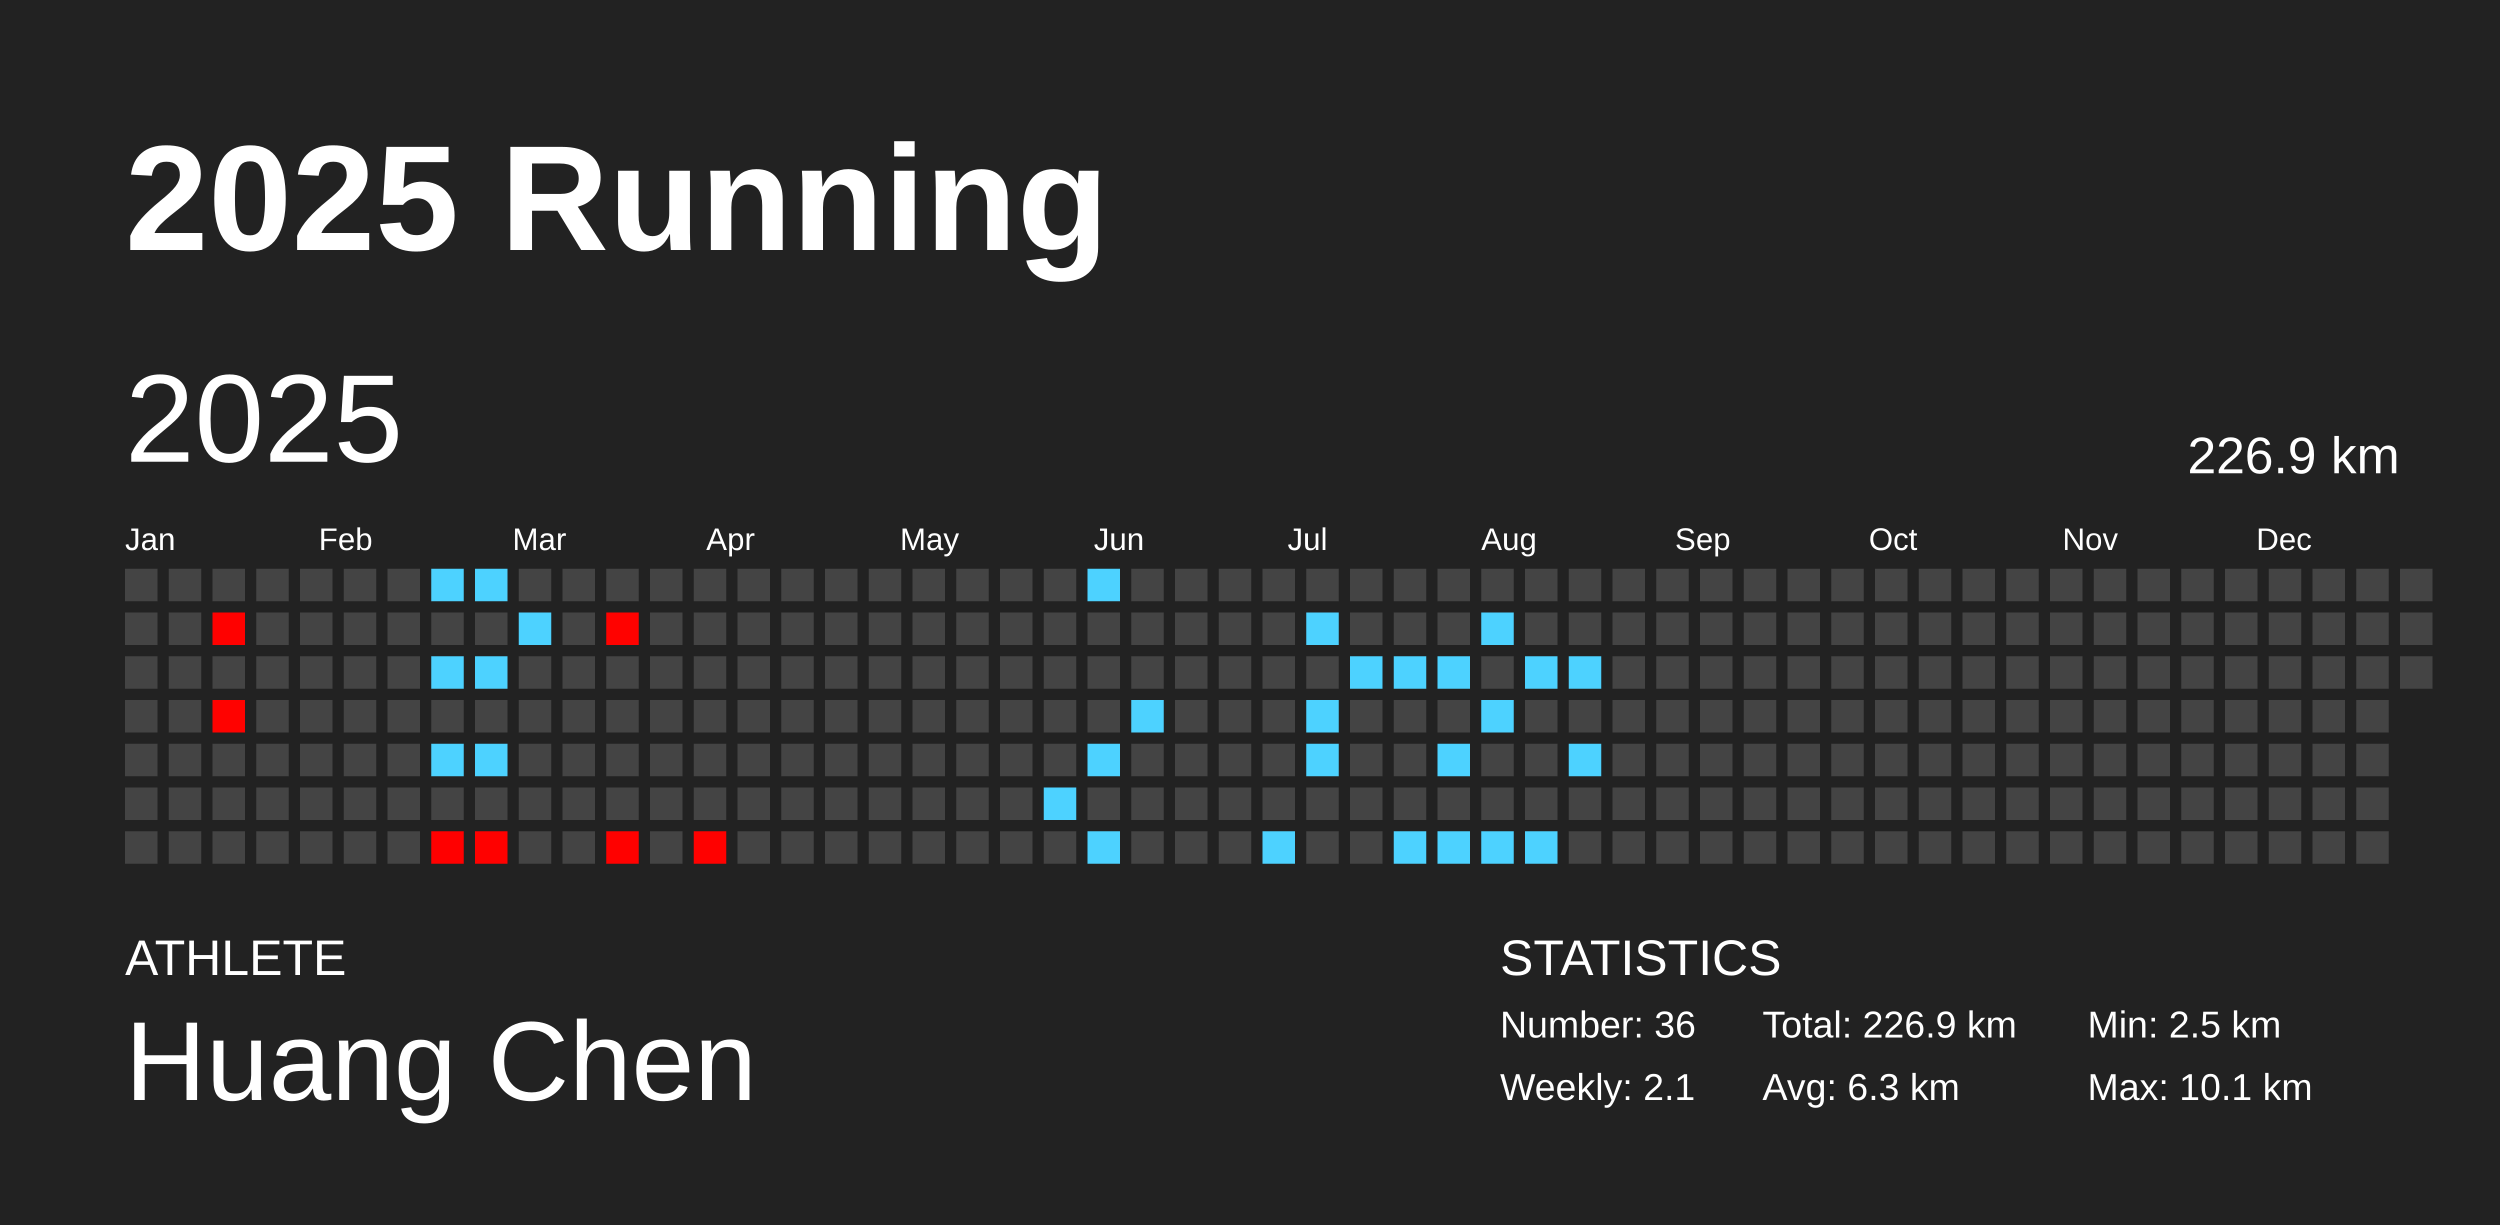
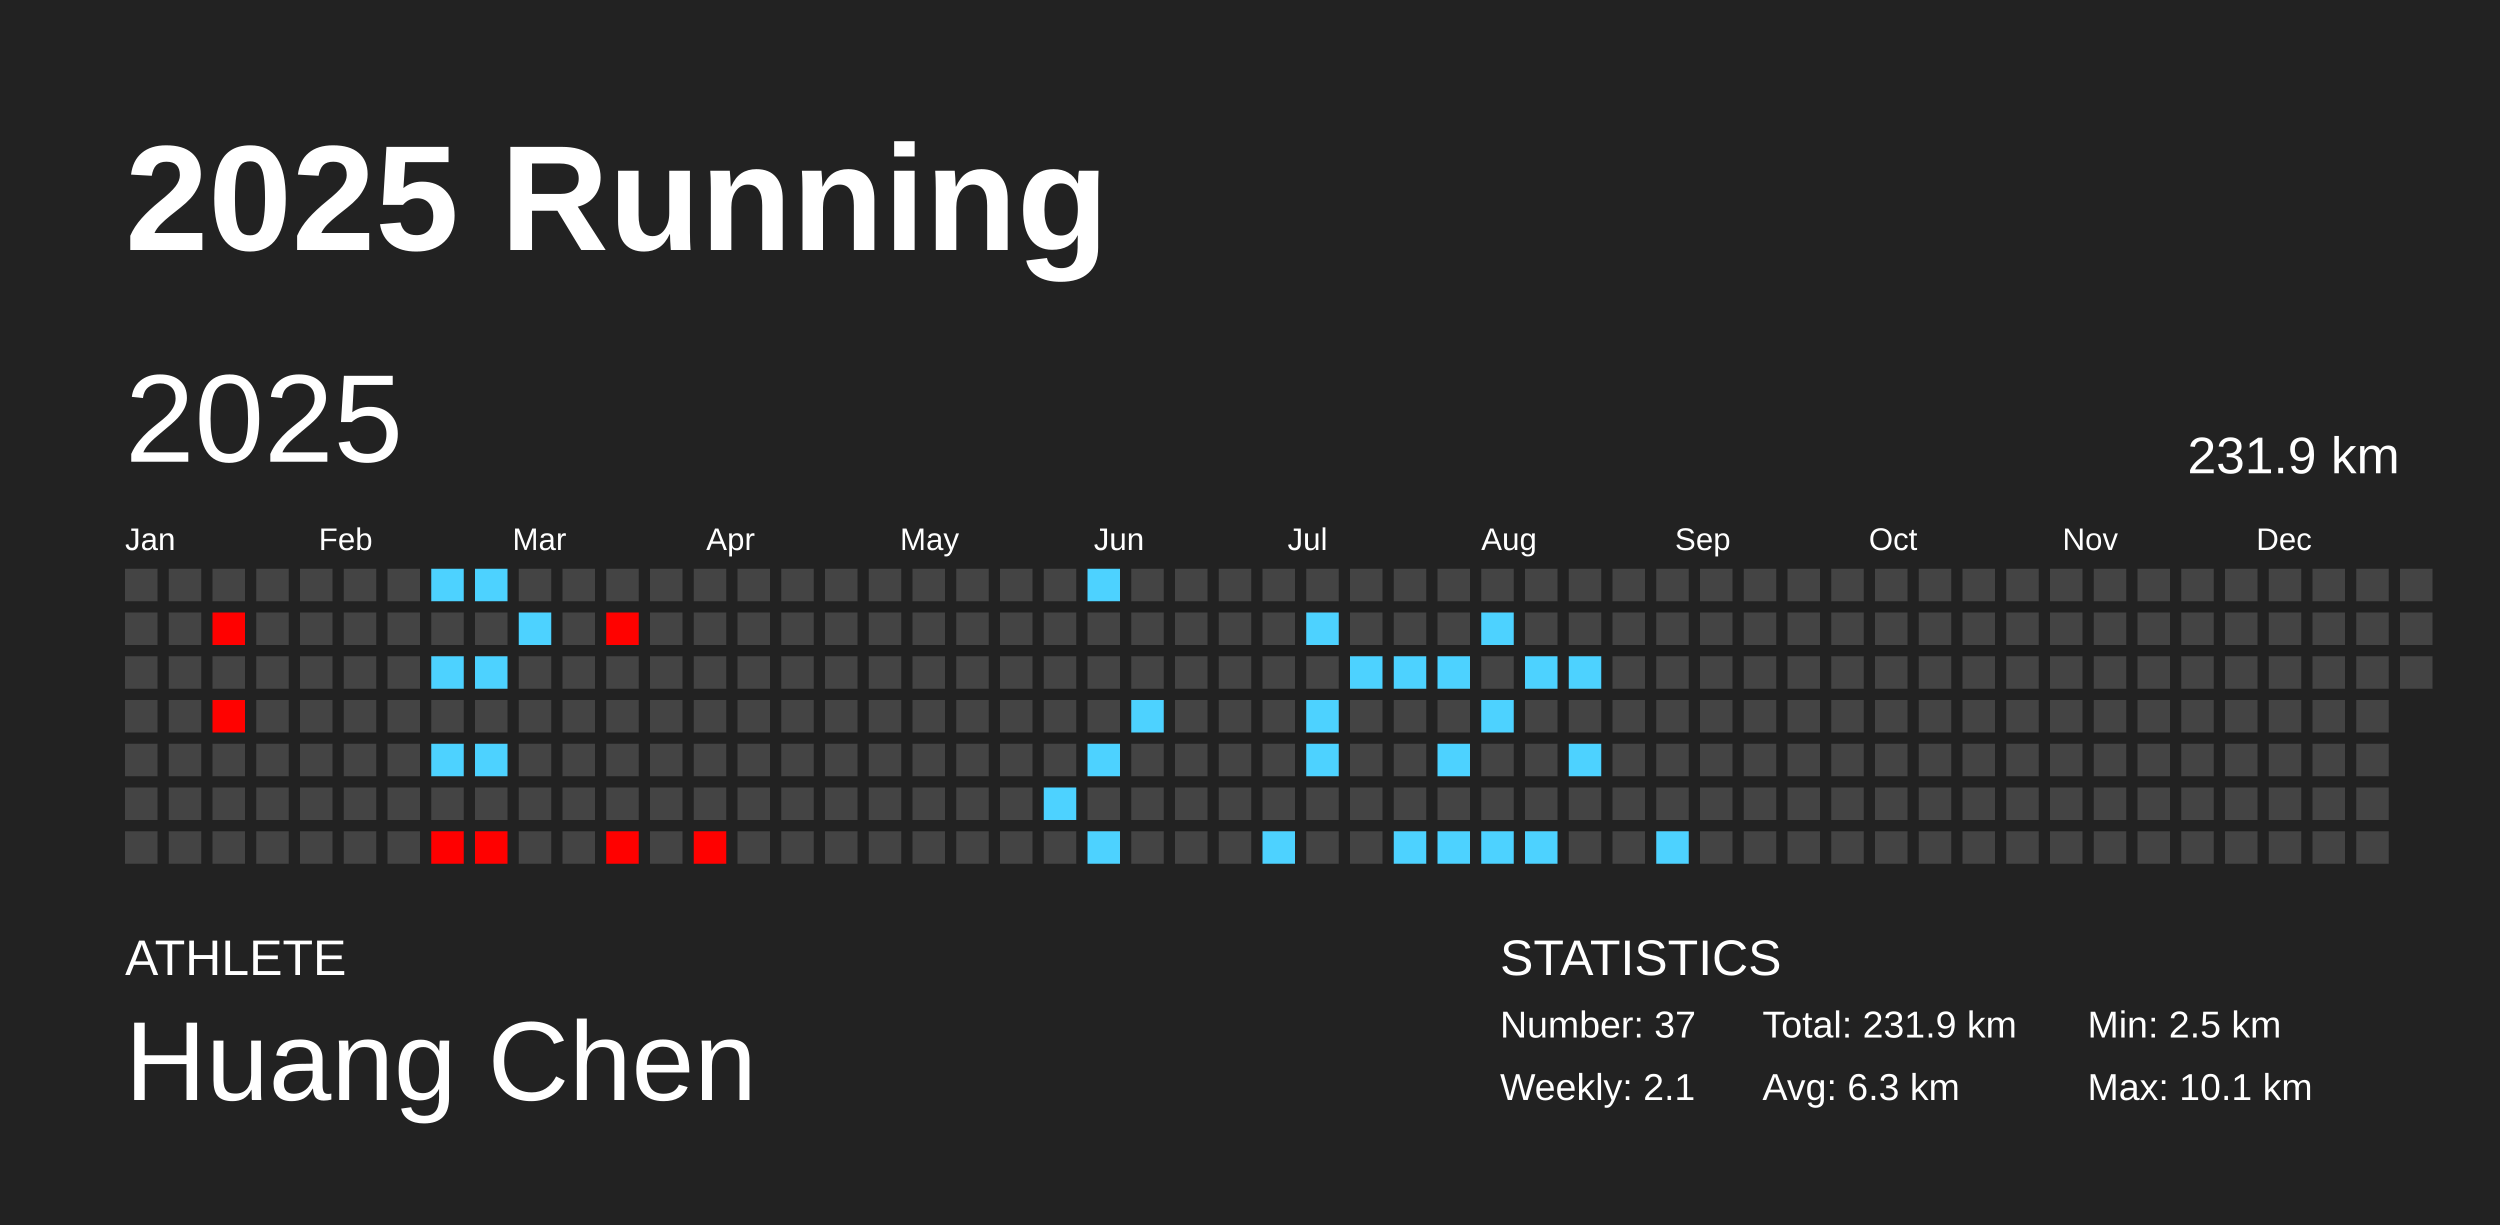
<svg xmlns="http://www.w3.org/2000/svg" baseProfile="full" height="98mm" version="1.1" viewBox="0,0,200,98" width="200mm">
  <defs />
  <rect fill="#222222" height="98" width="200" x="0" y="0" />
  <text fill="#FFFFFF" style="font-size:12px; font-family:Arial; font-weight:bold;" x="10" y="20">2025 Running</text>
  <text fill="#FFFFFF" style="font-size:4px; font-family:Arial" x="10" y="78">ATHLETE</text>
  <text fill="#FFFFFF" style="font-size:9px; font-family:Arial" x="10" y="88">Huang Chen</text>
  <text fill="#FFFFFF" style="font-size:4px; font-family:Arial" x="120" y="78">STATISTICS</text>
-   <text fill="#FFFFFF" style="font-size:3px; font-family:Arial" x="120" y="83">Number: 36</text>
+   <text fill="#FFFFFF" style="font-size:3px; font-family:Arial" x="120" y="83">Number: 37</text>
  <text fill="#FFFFFF" style="font-size:3px; font-family:Arial" x="120" y="88">Weekly: 2.1</text>
-   <text fill="#FFFFFF" style="font-size:3px; font-family:Arial" x="141" y="83">Total: 226.9 km</text>
+   <text fill="#FFFFFF" style="font-size:3px; font-family:Arial" x="141" y="83">Total: 231.9 km</text>
  <text fill="#FFFFFF" style="font-size:3px; font-family:Arial" x="141" y="88">Avg: 6.3 km</text>
  <text fill="#FFFFFF" style="font-size:3px; font-family:Arial" x="167" y="83">Min: 2.5 km</text>
  <text fill="#FFFFFF" style="font-size:3px; font-family:Arial" x="167" y="88">Max: 10.1 km</text>
  <text dominant-baseline="hanging" fill="#FFFFFF" style="font-size:10.0px; font-family:Arial;" x="10" y="30">2025</text>
-   <text dominant-baseline="hanging" fill="#FFFFFF" style="font-size:4.125px; font-family:Arial;" x="175" y="35">226.9 km</text>
+   <text dominant-baseline="hanging" fill="#FFFFFF" style="font-size:4.125px; font-family:Arial;" x="175" y="35">231.9 km</text>
  <text fill="#FFFFFF" style="font-size:2.5px; font-family:Arial" x="10.0" y="44">Jan</text>
  <text fill="#FFFFFF" style="font-size:2.5px; font-family:Arial" x="25.5" y="44">Feb</text>
  <text fill="#FFFFFF" style="font-size:2.5px; font-family:Arial" x="41.0" y="44">Mar</text>
  <text fill="#FFFFFF" style="font-size:2.5px; font-family:Arial" x="56.5" y="44">Apr</text>
  <text fill="#FFFFFF" style="font-size:2.5px; font-family:Arial" x="72.0" y="44">May</text>
  <text fill="#FFFFFF" style="font-size:2.5px; font-family:Arial" x="87.5" y="44">Jun</text>
  <text fill="#FFFFFF" style="font-size:2.5px; font-family:Arial" x="103.0" y="44">Jul</text>
  <text fill="#FFFFFF" style="font-size:2.5px; font-family:Arial" x="118.5" y="44">Aug</text>
  <text fill="#FFFFFF" style="font-size:2.5px; font-family:Arial" x="134.0" y="44">Sep</text>
  <text fill="#FFFFFF" style="font-size:2.5px; font-family:Arial" x="149.5" y="44">Oct</text>
  <text fill="#FFFFFF" style="font-size:2.5px; font-family:Arial" x="165.0" y="44">Nov</text>
  <text fill="#FFFFFF" style="font-size:2.5px; font-family:Arial" x="180.5" y="44">Dec</text>
  <rect fill="#444444" height="2.6" width="2.6" x="10.0" y="45.5" />
  <rect fill="#444444" height="2.6" width="2.6" x="10.0" y="49.0" />
  <rect fill="#444444" height="2.6" width="2.6" x="10.0" y="52.5" />
  <rect fill="#444444" height="2.6" width="2.6" x="10.0" y="56.0" />
  <rect fill="#444444" height="2.6" width="2.6" x="10.0" y="59.5" />
  <rect fill="#444444" height="2.6" width="2.6" x="10.0" y="63.0" />
  <rect fill="#444444" height="2.6" width="2.6" x="10.0" y="66.5" />
  <rect fill="#444444" height="2.6" width="2.6" x="13.5" y="45.5" />
  <rect fill="#444444" height="2.6" width="2.6" x="13.5" y="49.0" />
  <rect fill="#444444" height="2.6" width="2.6" x="13.5" y="52.5" />
  <rect fill="#444444" height="2.6" width="2.6" x="13.5" y="56.0" />
  <rect fill="#444444" height="2.6" width="2.6" x="13.5" y="59.5" />
  <rect fill="#444444" height="2.6" width="2.6" x="13.5" y="63.0" />
  <rect fill="#444444" height="2.6" width="2.6" x="13.5" y="66.5" />
  <rect fill="#444444" height="2.6" width="2.6" x="17.0" y="45.5" />
  <rect fill="#ff0100" height="2.6" width="2.6" x="17.0" y="49.0" />
  <rect fill="#444444" height="2.6" width="2.6" x="17.0" y="52.5" />
  <rect fill="#ff0200" height="2.6" width="2.6" x="17.0" y="56.0" />
  <rect fill="#444444" height="2.6" width="2.6" x="17.0" y="59.5" />
  <rect fill="#444444" height="2.6" width="2.6" x="17.0" y="63.0" />
  <rect fill="#444444" height="2.6" width="2.6" x="17.0" y="66.5" />
  <rect fill="#444444" height="2.6" width="2.6" x="20.5" y="45.5" />
  <rect fill="#444444" height="2.6" width="2.6" x="20.5" y="49.0" />
  <rect fill="#444444" height="2.6" width="2.6" x="20.5" y="52.5" />
  <rect fill="#444444" height="2.6" width="2.6" x="20.5" y="56.0" />
  <rect fill="#444444" height="2.6" width="2.6" x="20.5" y="59.5" />
  <rect fill="#444444" height="2.6" width="2.6" x="20.5" y="63.0" />
  <rect fill="#444444" height="2.6" width="2.6" x="20.5" y="66.5" />
  <rect fill="#444444" height="2.6" width="2.6" x="24.0" y="45.5" />
  <rect fill="#444444" height="2.6" width="2.6" x="24.0" y="49.0" />
  <rect fill="#444444" height="2.6" width="2.6" x="24.0" y="52.5" />
  <rect fill="#444444" height="2.6" width="2.6" x="24.0" y="56.0" />
  <rect fill="#444444" height="2.6" width="2.6" x="24.0" y="59.5" />
  <rect fill="#444444" height="2.6" width="2.6" x="24.0" y="63.0" />
  <rect fill="#444444" height="2.6" width="2.6" x="24.0" y="66.5" />
  <rect fill="#444444" height="2.6" width="2.6" x="27.5" y="45.5" />
  <rect fill="#444444" height="2.6" width="2.6" x="27.5" y="49.0" />
  <rect fill="#444444" height="2.6" width="2.6" x="27.5" y="52.5" />
  <rect fill="#444444" height="2.6" width="2.6" x="27.5" y="56.0" />
  <rect fill="#444444" height="2.6" width="2.6" x="27.5" y="59.5" />
  <rect fill="#444444" height="2.6" width="2.6" x="27.5" y="63.0" />
  <rect fill="#444444" height="2.6" width="2.6" x="27.5" y="66.5" />
  <rect fill="#444444" height="2.6" width="2.6" x="31.0" y="45.5" />
  <rect fill="#444444" height="2.6" width="2.6" x="31.0" y="49.0" />
  <rect fill="#444444" height="2.6" width="2.6" x="31.0" y="52.5" />
  <rect fill="#444444" height="2.6" width="2.6" x="31.0" y="56.0" />
  <rect fill="#444444" height="2.6" width="2.6" x="31.0" y="59.5" />
  <rect fill="#444444" height="2.6" width="2.6" x="31.0" y="63.0" />
  <rect fill="#444444" height="2.6" width="2.6" x="31.0" y="66.5" />
  <rect fill="#4dd2ff" height="2.6" width="2.6" x="34.5" y="45.5" />
  <rect fill="#444444" height="2.6" width="2.6" x="34.5" y="49.0" />
  <rect fill="#4dd2ff" height="2.6" width="2.6" x="34.5" y="52.5" />
  <rect fill="#444444" height="2.6" width="2.6" x="34.5" y="56.0" />
  <rect fill="#4dd2ff" height="2.6" width="2.6" x="34.5" y="59.5" />
  <rect fill="#444444" height="2.6" width="2.6" x="34.5" y="63.0" />
  <rect fill="#ff0000" height="2.6" width="2.6" x="34.5" y="66.5" />
  <rect fill="#4dd2ff" height="2.6" width="2.6" x="38.0" y="45.5" />
  <rect fill="#444444" height="2.6" width="2.6" x="38.0" y="49.0" />
  <rect fill="#4dd2ff" height="2.6" width="2.6" x="38.0" y="52.5" />
  <rect fill="#444444" height="2.6" width="2.6" x="38.0" y="56.0" />
  <rect fill="#4dd2ff" height="2.6" width="2.6" x="38.0" y="59.5" />
  <rect fill="#444444" height="2.6" width="2.6" x="38.0" y="63.0" />
  <rect fill="#ff0100" height="2.6" width="2.6" x="38.0" y="66.5" />
  <rect fill="#444444" height="2.6" width="2.6" x="41.5" y="45.5" />
  <rect fill="#4dd2ff" height="2.6" width="2.6" x="41.5" y="49.0" />
  <rect fill="#444444" height="2.6" width="2.6" x="41.5" y="52.5" />
  <rect fill="#444444" height="2.6" width="2.6" x="41.5" y="56.0" />
  <rect fill="#444444" height="2.6" width="2.6" x="41.5" y="59.5" />
  <rect fill="#444444" height="2.6" width="2.6" x="41.5" y="63.0" />
  <rect fill="#444444" height="2.6" width="2.6" x="41.5" y="66.5" />
  <rect fill="#444444" height="2.6" width="2.6" x="45.0" y="45.5" />
  <rect fill="#444444" height="2.6" width="2.6" x="45.0" y="49.0" />
  <rect fill="#444444" height="2.6" width="2.6" x="45.0" y="52.5" />
  <rect fill="#444444" height="2.6" width="2.6" x="45.0" y="56.0" />
  <rect fill="#444444" height="2.6" width="2.6" x="45.0" y="59.5" />
  <rect fill="#444444" height="2.6" width="2.6" x="45.0" y="63.0" />
  <rect fill="#444444" height="2.6" width="2.6" x="45.0" y="66.5" />
  <rect fill="#444444" height="2.6" width="2.6" x="48.5" y="45.5" />
  <rect fill="#ff0200" height="2.6" width="2.6" x="48.5" y="49.0" />
  <rect fill="#444444" height="2.6" width="2.6" x="48.5" y="52.5" />
  <rect fill="#444444" height="2.6" width="2.6" x="48.5" y="56.0" />
  <rect fill="#444444" height="2.6" width="2.6" x="48.5" y="59.5" />
  <rect fill="#444444" height="2.6" width="2.6" x="48.5" y="63.0" />
  <rect fill="#ff0100" height="2.6" width="2.6" x="48.5" y="66.5" />
  <rect fill="#444444" height="2.6" width="2.6" x="52.0" y="45.5" />
  <rect fill="#444444" height="2.6" width="2.6" x="52.0" y="49.0" />
  <rect fill="#444444" height="2.6" width="2.6" x="52.0" y="52.5" />
  <rect fill="#444444" height="2.6" width="2.6" x="52.0" y="56.0" />
  <rect fill="#444444" height="2.6" width="2.6" x="52.0" y="59.5" />
  <rect fill="#444444" height="2.6" width="2.6" x="52.0" y="63.0" />
  <rect fill="#444444" height="2.6" width="2.6" x="52.0" y="66.5" />
  <rect fill="#444444" height="2.6" width="2.6" x="55.5" y="45.5" />
  <rect fill="#444444" height="2.6" width="2.6" x="55.5" y="49.0" />
  <rect fill="#444444" height="2.6" width="2.6" x="55.5" y="52.5" />
  <rect fill="#444444" height="2.6" width="2.6" x="55.5" y="56.0" />
  <rect fill="#444444" height="2.6" width="2.6" x="55.5" y="59.5" />
  <rect fill="#444444" height="2.6" width="2.6" x="55.5" y="63.0" />
  <rect fill="#ff0100" height="2.6" width="2.6" x="55.5" y="66.5" />
  <rect fill="#444444" height="2.6" width="2.6" x="59.0" y="45.5" />
  <rect fill="#444444" height="2.6" width="2.6" x="59.0" y="49.0" />
  <rect fill="#444444" height="2.6" width="2.6" x="59.0" y="52.5" />
  <rect fill="#444444" height="2.6" width="2.6" x="59.0" y="56.0" />
  <rect fill="#444444" height="2.6" width="2.6" x="59.0" y="59.5" />
  <rect fill="#444444" height="2.6" width="2.6" x="59.0" y="63.0" />
  <rect fill="#444444" height="2.6" width="2.6" x="59.0" y="66.5" />
  <rect fill="#444444" height="2.6" width="2.6" x="62.5" y="45.5" />
  <rect fill="#444444" height="2.6" width="2.6" x="62.5" y="49.0" />
  <rect fill="#444444" height="2.6" width="2.6" x="62.5" y="52.5" />
  <rect fill="#444444" height="2.6" width="2.6" x="62.5" y="56.0" />
  <rect fill="#444444" height="2.6" width="2.6" x="62.5" y="59.5" />
  <rect fill="#444444" height="2.6" width="2.6" x="62.5" y="63.0" />
  <rect fill="#444444" height="2.6" width="2.6" x="62.5" y="66.5" />
  <rect fill="#444444" height="2.6" width="2.6" x="66.0" y="45.5" />
  <rect fill="#444444" height="2.6" width="2.6" x="66.0" y="49.0" />
  <rect fill="#444444" height="2.6" width="2.6" x="66.0" y="52.5" />
  <rect fill="#444444" height="2.6" width="2.6" x="66.0" y="56.0" />
  <rect fill="#444444" height="2.6" width="2.6" x="66.0" y="59.5" />
  <rect fill="#444444" height="2.6" width="2.6" x="66.0" y="63.0" />
  <rect fill="#444444" height="2.6" width="2.6" x="66.0" y="66.5" />
  <rect fill="#444444" height="2.6" width="2.6" x="69.5" y="45.5" />
  <rect fill="#444444" height="2.6" width="2.6" x="69.5" y="49.0" />
  <rect fill="#444444" height="2.6" width="2.6" x="69.5" y="52.5" />
  <rect fill="#444444" height="2.6" width="2.6" x="69.5" y="56.0" />
  <rect fill="#444444" height="2.6" width="2.6" x="69.5" y="59.5" />
  <rect fill="#444444" height="2.6" width="2.6" x="69.5" y="63.0" />
  <rect fill="#444444" height="2.6" width="2.6" x="69.5" y="66.5" />
  <rect fill="#444444" height="2.6" width="2.6" x="73.0" y="45.5" />
  <rect fill="#444444" height="2.6" width="2.6" x="73.0" y="49.0" />
  <rect fill="#444444" height="2.6" width="2.6" x="73.0" y="52.5" />
  <rect fill="#444444" height="2.6" width="2.6" x="73.0" y="56.0" />
  <rect fill="#444444" height="2.6" width="2.6" x="73.0" y="59.5" />
  <rect fill="#444444" height="2.6" width="2.6" x="73.0" y="63.0" />
  <rect fill="#444444" height="2.6" width="2.6" x="73.0" y="66.5" />
  <rect fill="#444444" height="2.6" width="2.6" x="76.5" y="45.5" />
  <rect fill="#444444" height="2.6" width="2.6" x="76.5" y="49.0" />
  <rect fill="#444444" height="2.6" width="2.6" x="76.5" y="52.5" />
  <rect fill="#444444" height="2.6" width="2.6" x="76.5" y="56.0" />
  <rect fill="#444444" height="2.6" width="2.6" x="76.5" y="59.5" />
  <rect fill="#444444" height="2.6" width="2.6" x="76.5" y="63.0" />
  <rect fill="#444444" height="2.6" width="2.6" x="76.5" y="66.5" />
  <rect fill="#444444" height="2.6" width="2.6" x="80.0" y="45.5" />
  <rect fill="#444444" height="2.6" width="2.6" x="80.0" y="49.0" />
  <rect fill="#444444" height="2.6" width="2.6" x="80.0" y="52.5" />
  <rect fill="#444444" height="2.6" width="2.6" x="80.0" y="56.0" />
  <rect fill="#444444" height="2.6" width="2.6" x="80.0" y="59.5" />
  <rect fill="#444444" height="2.6" width="2.6" x="80.0" y="63.0" />
  <rect fill="#444444" height="2.6" width="2.6" x="80.0" y="66.5" />
  <rect fill="#444444" height="2.6" width="2.6" x="83.5" y="45.5" />
  <rect fill="#444444" height="2.6" width="2.6" x="83.5" y="49.0" />
  <rect fill="#444444" height="2.6" width="2.6" x="83.5" y="52.5" />
  <rect fill="#444444" height="2.6" width="2.6" x="83.5" y="56.0" />
  <rect fill="#444444" height="2.6" width="2.6" x="83.5" y="59.5" />
  <rect fill="#4dd2ff" height="2.6" width="2.6" x="83.5" y="63.0" />
  <rect fill="#444444" height="2.6" width="2.6" x="83.5" y="66.5" />
  <rect fill="#4dd2ff" height="2.6" width="2.6" x="87.0" y="45.5" />
  <rect fill="#444444" height="2.6" width="2.6" x="87.0" y="49.0" />
  <rect fill="#444444" height="2.6" width="2.6" x="87.0" y="52.5" />
  <rect fill="#444444" height="2.6" width="2.6" x="87.0" y="56.0" />
  <rect fill="#4dd2ff" height="2.6" width="2.6" x="87.0" y="59.5" />
  <rect fill="#444444" height="2.6" width="2.6" x="87.0" y="63.0" />
  <rect fill="#4dd2ff" height="2.6" width="2.6" x="87.0" y="66.5" />
  <rect fill="#444444" height="2.6" width="2.6" x="90.5" y="45.5" />
  <rect fill="#444444" height="2.6" width="2.6" x="90.5" y="49.0" />
  <rect fill="#444444" height="2.6" width="2.6" x="90.5" y="52.5" />
  <rect fill="#4dd2ff" height="2.6" width="2.6" x="90.5" y="56.0" />
  <rect fill="#444444" height="2.6" width="2.6" x="90.5" y="59.5" />
  <rect fill="#444444" height="2.6" width="2.6" x="90.5" y="63.0" />
  <rect fill="#444444" height="2.6" width="2.6" x="90.5" y="66.5" />
  <rect fill="#444444" height="2.6" width="2.6" x="94.0" y="45.5" />
  <rect fill="#444444" height="2.6" width="2.6" x="94.0" y="49.0" />
  <rect fill="#444444" height="2.6" width="2.6" x="94.0" y="52.5" />
  <rect fill="#444444" height="2.6" width="2.6" x="94.0" y="56.0" />
  <rect fill="#444444" height="2.6" width="2.6" x="94.0" y="59.5" />
  <rect fill="#444444" height="2.6" width="2.6" x="94.0" y="63.0" />
  <rect fill="#444444" height="2.6" width="2.6" x="94.0" y="66.5" />
  <rect fill="#444444" height="2.6" width="2.6" x="97.5" y="45.5" />
  <rect fill="#444444" height="2.6" width="2.6" x="97.5" y="49.0" />
  <rect fill="#444444" height="2.6" width="2.6" x="97.5" y="52.5" />
  <rect fill="#444444" height="2.6" width="2.6" x="97.5" y="56.0" />
  <rect fill="#444444" height="2.6" width="2.6" x="97.5" y="59.5" />
  <rect fill="#444444" height="2.6" width="2.6" x="97.5" y="63.0" />
  <rect fill="#444444" height="2.6" width="2.6" x="97.5" y="66.5" />
  <rect fill="#444444" height="2.6" width="2.6" x="101.0" y="45.5" />
  <rect fill="#444444" height="2.6" width="2.6" x="101.0" y="49.0" />
  <rect fill="#444444" height="2.6" width="2.6" x="101.0" y="52.5" />
  <rect fill="#444444" height="2.6" width="2.6" x="101.0" y="56.0" />
  <rect fill="#444444" height="2.6" width="2.6" x="101.0" y="59.5" />
  <rect fill="#444444" height="2.6" width="2.6" x="101.0" y="63.0" />
  <rect fill="#4dd2ff" height="2.6" width="2.6" x="101.0" y="66.5" />
  <rect fill="#444444" height="2.6" width="2.6" x="104.5" y="45.5" />
  <rect fill="#4dd2ff" height="2.6" width="2.6" x="104.5" y="49.0" />
  <rect fill="#444444" height="2.6" width="2.6" x="104.5" y="52.5" />
  <rect fill="#4dd2ff" height="2.6" width="2.6" x="104.5" y="56.0" />
  <rect fill="#4dd2ff" height="2.6" width="2.6" x="104.5" y="59.5" />
  <rect fill="#444444" height="2.6" width="2.6" x="104.5" y="63.0" />
  <rect fill="#444444" height="2.6" width="2.6" x="104.5" y="66.5" />
  <rect fill="#444444" height="2.6" width="2.6" x="108.0" y="45.5" />
  <rect fill="#444444" height="2.6" width="2.6" x="108.0" y="49.0" />
  <rect fill="#4dd2ff" height="2.6" width="2.6" x="108.0" y="52.5" />
  <rect fill="#444444" height="2.6" width="2.6" x="108.0" y="56.0" />
  <rect fill="#444444" height="2.6" width="2.6" x="108.0" y="59.5" />
  <rect fill="#444444" height="2.6" width="2.6" x="108.0" y="63.0" />
  <rect fill="#444444" height="2.6" width="2.6" x="108.0" y="66.5" />
  <rect fill="#444444" height="2.6" width="2.6" x="111.5" y="45.5" />
  <rect fill="#444444" height="2.6" width="2.6" x="111.5" y="49.0" />
  <rect fill="#4dd2ff" height="2.6" width="2.6" x="111.5" y="52.5" />
  <rect fill="#444444" height="2.6" width="2.6" x="111.5" y="56.0" />
  <rect fill="#444444" height="2.6" width="2.6" x="111.5" y="59.5" />
  <rect fill="#444444" height="2.6" width="2.6" x="111.5" y="63.0" />
  <rect fill="#4dd2ff" height="2.6" width="2.6" x="111.5" y="66.5" />
  <rect fill="#444444" height="2.6" width="2.6" x="115.0" y="45.5" />
  <rect fill="#444444" height="2.6" width="2.6" x="115.0" y="49.0" />
  <rect fill="#4dd2ff" height="2.6" width="2.6" x="115.0" y="52.5" />
  <rect fill="#444444" height="2.6" width="2.6" x="115.0" y="56.0" />
  <rect fill="#4dd2ff" height="2.6" width="2.6" x="115.0" y="59.5" />
  <rect fill="#444444" height="2.6" width="2.6" x="115.0" y="63.0" />
  <rect fill="#4dd2ff" height="2.6" width="2.6" x="115.0" y="66.5" />
  <rect fill="#444444" height="2.6" width="2.6" x="118.5" y="45.5" />
  <rect fill="#4dd2ff" height="2.6" width="2.6" x="118.5" y="49.0" />
  <rect fill="#444444" height="2.6" width="2.6" x="118.5" y="52.5" />
  <rect fill="#4dd2ff" height="2.6" width="2.6" x="118.5" y="56.0" />
  <rect fill="#444444" height="2.6" width="2.6" x="118.5" y="59.5" />
  <rect fill="#444444" height="2.6" width="2.6" x="118.5" y="63.0" />
  <rect fill="#4dd2ff" height="2.6" width="2.6" x="118.5" y="66.5" />
  <rect fill="#444444" height="2.6" width="2.6" x="122.0" y="45.5" />
  <rect fill="#444444" height="2.6" width="2.6" x="122.0" y="49.0" />
  <rect fill="#4dd2ff" height="2.6" width="2.6" x="122.0" y="52.5" />
  <rect fill="#444444" height="2.6" width="2.6" x="122.0" y="56.0" />
  <rect fill="#444444" height="2.6" width="2.6" x="122.0" y="59.5" />
  <rect fill="#444444" height="2.6" width="2.6" x="122.0" y="63.0" />
  <rect fill="#4dd2ff" height="2.6" width="2.6" x="122.0" y="66.5" />
  <rect fill="#444444" height="2.6" width="2.6" x="125.5" y="45.5" />
  <rect fill="#444444" height="2.6" width="2.6" x="125.5" y="49.0" />
  <rect fill="#4dd2ff" height="2.6" width="2.6" x="125.5" y="52.5" />
  <rect fill="#444444" height="2.6" width="2.6" x="125.5" y="56.0" />
  <rect fill="#4dd2ff" height="2.6" width="2.6" x="125.5" y="59.5" />
  <rect fill="#444444" height="2.6" width="2.6" x="125.5" y="63.0" />
  <rect fill="#444444" height="2.6" width="2.6" x="125.5" y="66.5" />
  <rect fill="#444444" height="2.6" width="2.6" x="129.0" y="45.5" />
  <rect fill="#444444" height="2.6" width="2.6" x="129.0" y="49.0" />
  <rect fill="#444444" height="2.6" width="2.6" x="129.0" y="52.5" />
  <rect fill="#444444" height="2.6" width="2.6" x="129.0" y="56.0" />
  <rect fill="#444444" height="2.6" width="2.6" x="129.0" y="59.5" />
  <rect fill="#444444" height="2.6" width="2.6" x="129.0" y="63.0" />
  <rect fill="#444444" height="2.6" width="2.6" x="129.0" y="66.5" />
  <rect fill="#444444" height="2.6" width="2.6" x="132.5" y="45.5" />
  <rect fill="#444444" height="2.6" width="2.6" x="132.5" y="49.0" />
  <rect fill="#444444" height="2.6" width="2.6" x="132.5" y="52.5" />
  <rect fill="#444444" height="2.6" width="2.6" x="132.5" y="56.0" />
  <rect fill="#444444" height="2.6" width="2.6" x="132.5" y="59.5" />
  <rect fill="#444444" height="2.6" width="2.6" x="132.5" y="63.0" />
-   <rect fill="#444444" height="2.6" width="2.6" x="132.5" y="66.5" />
+   <rect fill="#4dd2ff" height="2.6" width="2.6" x="132.5" y="66.5" />
  <rect fill="#444444" height="2.6" width="2.6" x="136.0" y="45.5" />
  <rect fill="#444444" height="2.6" width="2.6" x="136.0" y="49.0" />
  <rect fill="#444444" height="2.6" width="2.6" x="136.0" y="52.5" />
  <rect fill="#444444" height="2.6" width="2.6" x="136.0" y="56.0" />
  <rect fill="#444444" height="2.6" width="2.6" x="136.0" y="59.5" />
  <rect fill="#444444" height="2.6" width="2.6" x="136.0" y="63.0" />
  <rect fill="#444444" height="2.6" width="2.6" x="136.0" y="66.5" />
  <rect fill="#444444" height="2.6" width="2.6" x="139.5" y="45.5" />
  <rect fill="#444444" height="2.6" width="2.6" x="139.5" y="49.0" />
  <rect fill="#444444" height="2.6" width="2.6" x="139.5" y="52.5" />
  <rect fill="#444444" height="2.6" width="2.6" x="139.5" y="56.0" />
  <rect fill="#444444" height="2.6" width="2.6" x="139.5" y="59.5" />
  <rect fill="#444444" height="2.6" width="2.6" x="139.5" y="63.0" />
  <rect fill="#444444" height="2.6" width="2.6" x="139.5" y="66.5" />
  <rect fill="#444444" height="2.6" width="2.6" x="143.0" y="45.5" />
  <rect fill="#444444" height="2.6" width="2.6" x="143.0" y="49.0" />
  <rect fill="#444444" height="2.6" width="2.6" x="143.0" y="52.5" />
  <rect fill="#444444" height="2.6" width="2.6" x="143.0" y="56.0" />
  <rect fill="#444444" height="2.6" width="2.6" x="143.0" y="59.5" />
  <rect fill="#444444" height="2.6" width="2.6" x="143.0" y="63.0" />
  <rect fill="#444444" height="2.6" width="2.6" x="143.0" y="66.5" />
  <rect fill="#444444" height="2.6" width="2.6" x="146.5" y="45.5" />
  <rect fill="#444444" height="2.6" width="2.6" x="146.5" y="49.0" />
  <rect fill="#444444" height="2.6" width="2.6" x="146.5" y="52.5" />
  <rect fill="#444444" height="2.6" width="2.6" x="146.5" y="56.0" />
  <rect fill="#444444" height="2.6" width="2.6" x="146.5" y="59.5" />
  <rect fill="#444444" height="2.6" width="2.6" x="146.5" y="63.0" />
  <rect fill="#444444" height="2.6" width="2.6" x="146.5" y="66.5" />
  <rect fill="#444444" height="2.6" width="2.6" x="150.0" y="45.5" />
  <rect fill="#444444" height="2.6" width="2.6" x="150.0" y="49.0" />
  <rect fill="#444444" height="2.6" width="2.6" x="150.0" y="52.5" />
  <rect fill="#444444" height="2.6" width="2.6" x="150.0" y="56.0" />
  <rect fill="#444444" height="2.6" width="2.6" x="150.0" y="59.5" />
  <rect fill="#444444" height="2.6" width="2.6" x="150.0" y="63.0" />
  <rect fill="#444444" height="2.6" width="2.6" x="150.0" y="66.5" />
  <rect fill="#444444" height="2.6" width="2.6" x="153.5" y="45.5" />
  <rect fill="#444444" height="2.6" width="2.6" x="153.5" y="49.0" />
  <rect fill="#444444" height="2.6" width="2.6" x="153.5" y="52.5" />
  <rect fill="#444444" height="2.6" width="2.6" x="153.5" y="56.0" />
  <rect fill="#444444" height="2.6" width="2.6" x="153.5" y="59.5" />
  <rect fill="#444444" height="2.6" width="2.6" x="153.5" y="63.0" />
  <rect fill="#444444" height="2.6" width="2.6" x="153.5" y="66.5" />
  <rect fill="#444444" height="2.6" width="2.6" x="157.0" y="45.5" />
  <rect fill="#444444" height="2.6" width="2.6" x="157.0" y="49.0" />
  <rect fill="#444444" height="2.6" width="2.6" x="157.0" y="52.5" />
  <rect fill="#444444" height="2.6" width="2.6" x="157.0" y="56.0" />
  <rect fill="#444444" height="2.6" width="2.6" x="157.0" y="59.5" />
  <rect fill="#444444" height="2.6" width="2.6" x="157.0" y="63.0" />
  <rect fill="#444444" height="2.6" width="2.6" x="157.0" y="66.5" />
  <rect fill="#444444" height="2.6" width="2.6" x="160.5" y="45.5" />
  <rect fill="#444444" height="2.6" width="2.6" x="160.5" y="49.0" />
  <rect fill="#444444" height="2.6" width="2.6" x="160.5" y="52.5" />
  <rect fill="#444444" height="2.6" width="2.6" x="160.5" y="56.0" />
  <rect fill="#444444" height="2.6" width="2.6" x="160.5" y="59.5" />
  <rect fill="#444444" height="2.6" width="2.6" x="160.5" y="63.0" />
  <rect fill="#444444" height="2.6" width="2.6" x="160.5" y="66.5" />
  <rect fill="#444444" height="2.6" width="2.6" x="164.0" y="45.5" />
  <rect fill="#444444" height="2.6" width="2.6" x="164.0" y="49.0" />
  <rect fill="#444444" height="2.6" width="2.6" x="164.0" y="52.5" />
  <rect fill="#444444" height="2.6" width="2.6" x="164.0" y="56.0" />
  <rect fill="#444444" height="2.6" width="2.6" x="164.0" y="59.5" />
  <rect fill="#444444" height="2.6" width="2.6" x="164.0" y="63.0" />
  <rect fill="#444444" height="2.6" width="2.6" x="164.0" y="66.5" />
  <rect fill="#444444" height="2.6" width="2.6" x="167.5" y="45.5" />
  <rect fill="#444444" height="2.6" width="2.6" x="167.5" y="49.0" />
  <rect fill="#444444" height="2.6" width="2.6" x="167.5" y="52.5" />
  <rect fill="#444444" height="2.6" width="2.6" x="167.5" y="56.0" />
  <rect fill="#444444" height="2.6" width="2.6" x="167.5" y="59.5" />
  <rect fill="#444444" height="2.6" width="2.6" x="167.5" y="63.0" />
  <rect fill="#444444" height="2.6" width="2.6" x="167.5" y="66.5" />
  <rect fill="#444444" height="2.6" width="2.6" x="171.0" y="45.5" />
  <rect fill="#444444" height="2.6" width="2.6" x="171.0" y="49.0" />
  <rect fill="#444444" height="2.6" width="2.6" x="171.0" y="52.5" />
  <rect fill="#444444" height="2.6" width="2.6" x="171.0" y="56.0" />
  <rect fill="#444444" height="2.6" width="2.6" x="171.0" y="59.5" />
  <rect fill="#444444" height="2.6" width="2.6" x="171.0" y="63.0" />
  <rect fill="#444444" height="2.6" width="2.6" x="171.0" y="66.5" />
  <rect fill="#444444" height="2.6" width="2.6" x="174.5" y="45.5" />
  <rect fill="#444444" height="2.6" width="2.6" x="174.5" y="49.0" />
  <rect fill="#444444" height="2.6" width="2.6" x="174.5" y="52.5" />
  <rect fill="#444444" height="2.6" width="2.6" x="174.5" y="56.0" />
  <rect fill="#444444" height="2.6" width="2.6" x="174.5" y="59.5" />
  <rect fill="#444444" height="2.6" width="2.6" x="174.5" y="63.0" />
  <rect fill="#444444" height="2.6" width="2.6" x="174.5" y="66.5" />
  <rect fill="#444444" height="2.6" width="2.6" x="178.0" y="45.5" />
  <rect fill="#444444" height="2.6" width="2.6" x="178.0" y="49.0" />
  <rect fill="#444444" height="2.6" width="2.6" x="178.0" y="52.5" />
  <rect fill="#444444" height="2.6" width="2.6" x="178.0" y="56.0" />
  <rect fill="#444444" height="2.6" width="2.6" x="178.0" y="59.5" />
  <rect fill="#444444" height="2.6" width="2.6" x="178.0" y="63.0" />
  <rect fill="#444444" height="2.6" width="2.6" x="178.0" y="66.5" />
  <rect fill="#444444" height="2.6" width="2.6" x="181.5" y="45.5" />
  <rect fill="#444444" height="2.6" width="2.6" x="181.5" y="49.0" />
  <rect fill="#444444" height="2.6" width="2.6" x="181.5" y="52.5" />
  <rect fill="#444444" height="2.6" width="2.6" x="181.5" y="56.0" />
  <rect fill="#444444" height="2.6" width="2.6" x="181.5" y="59.5" />
  <rect fill="#444444" height="2.6" width="2.6" x="181.5" y="63.0" />
  <rect fill="#444444" height="2.6" width="2.6" x="181.5" y="66.5" />
  <rect fill="#444444" height="2.6" width="2.6" x="185.0" y="45.5" />
  <rect fill="#444444" height="2.6" width="2.6" x="185.0" y="49.0" />
  <rect fill="#444444" height="2.6" width="2.6" x="185.0" y="52.5" />
  <rect fill="#444444" height="2.6" width="2.6" x="185.0" y="56.0" />
  <rect fill="#444444" height="2.6" width="2.6" x="185.0" y="59.5" />
  <rect fill="#444444" height="2.6" width="2.6" x="185.0" y="63.0" />
  <rect fill="#444444" height="2.6" width="2.6" x="185.0" y="66.5" />
  <rect fill="#444444" height="2.6" width="2.6" x="188.5" y="45.5" />
  <rect fill="#444444" height="2.6" width="2.6" x="188.5" y="49.0" />
  <rect fill="#444444" height="2.6" width="2.6" x="188.5" y="52.5" />
  <rect fill="#444444" height="2.6" width="2.6" x="188.5" y="56.0" />
  <rect fill="#444444" height="2.6" width="2.6" x="188.5" y="59.5" />
  <rect fill="#444444" height="2.6" width="2.6" x="188.5" y="63.0" />
  <rect fill="#444444" height="2.6" width="2.6" x="188.5" y="66.5" />
  <rect fill="#444444" height="2.6" width="2.6" x="192.0" y="45.5" />
  <rect fill="#444444" height="2.6" width="2.6" x="192.0" y="49.0" />
  <rect fill="#444444" height="2.6" width="2.6" x="192.0" y="52.5" />
</svg>
